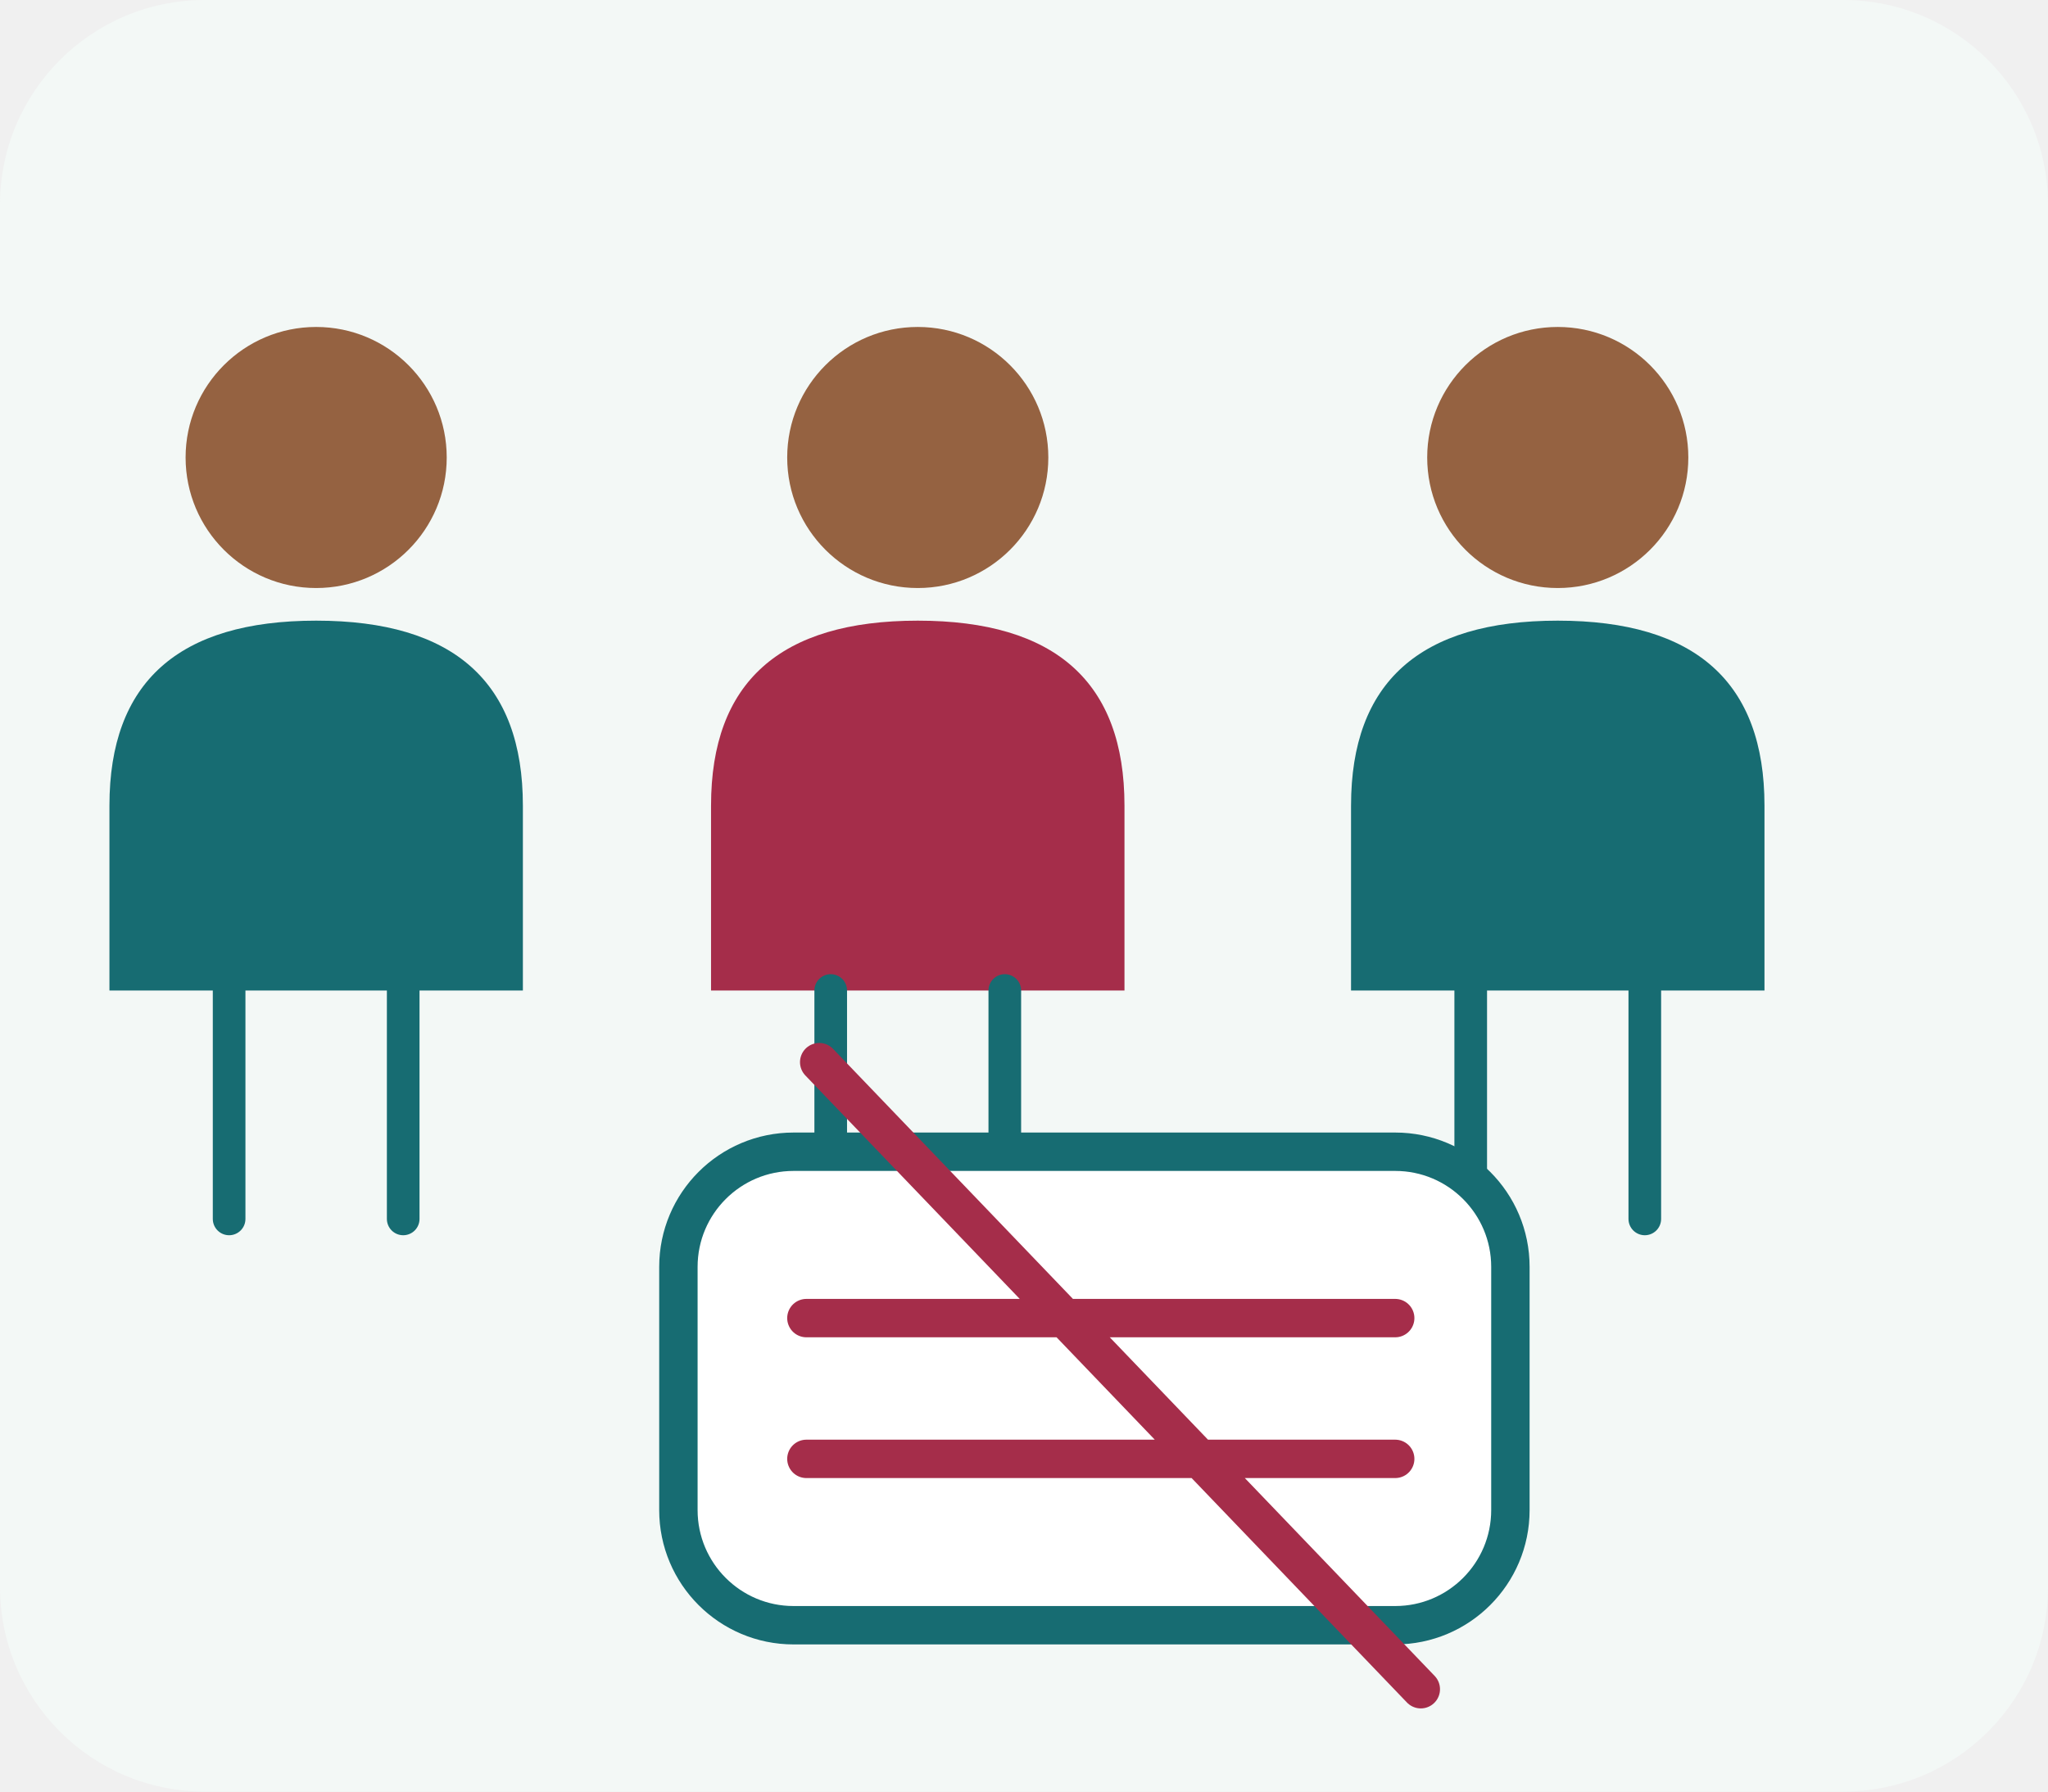
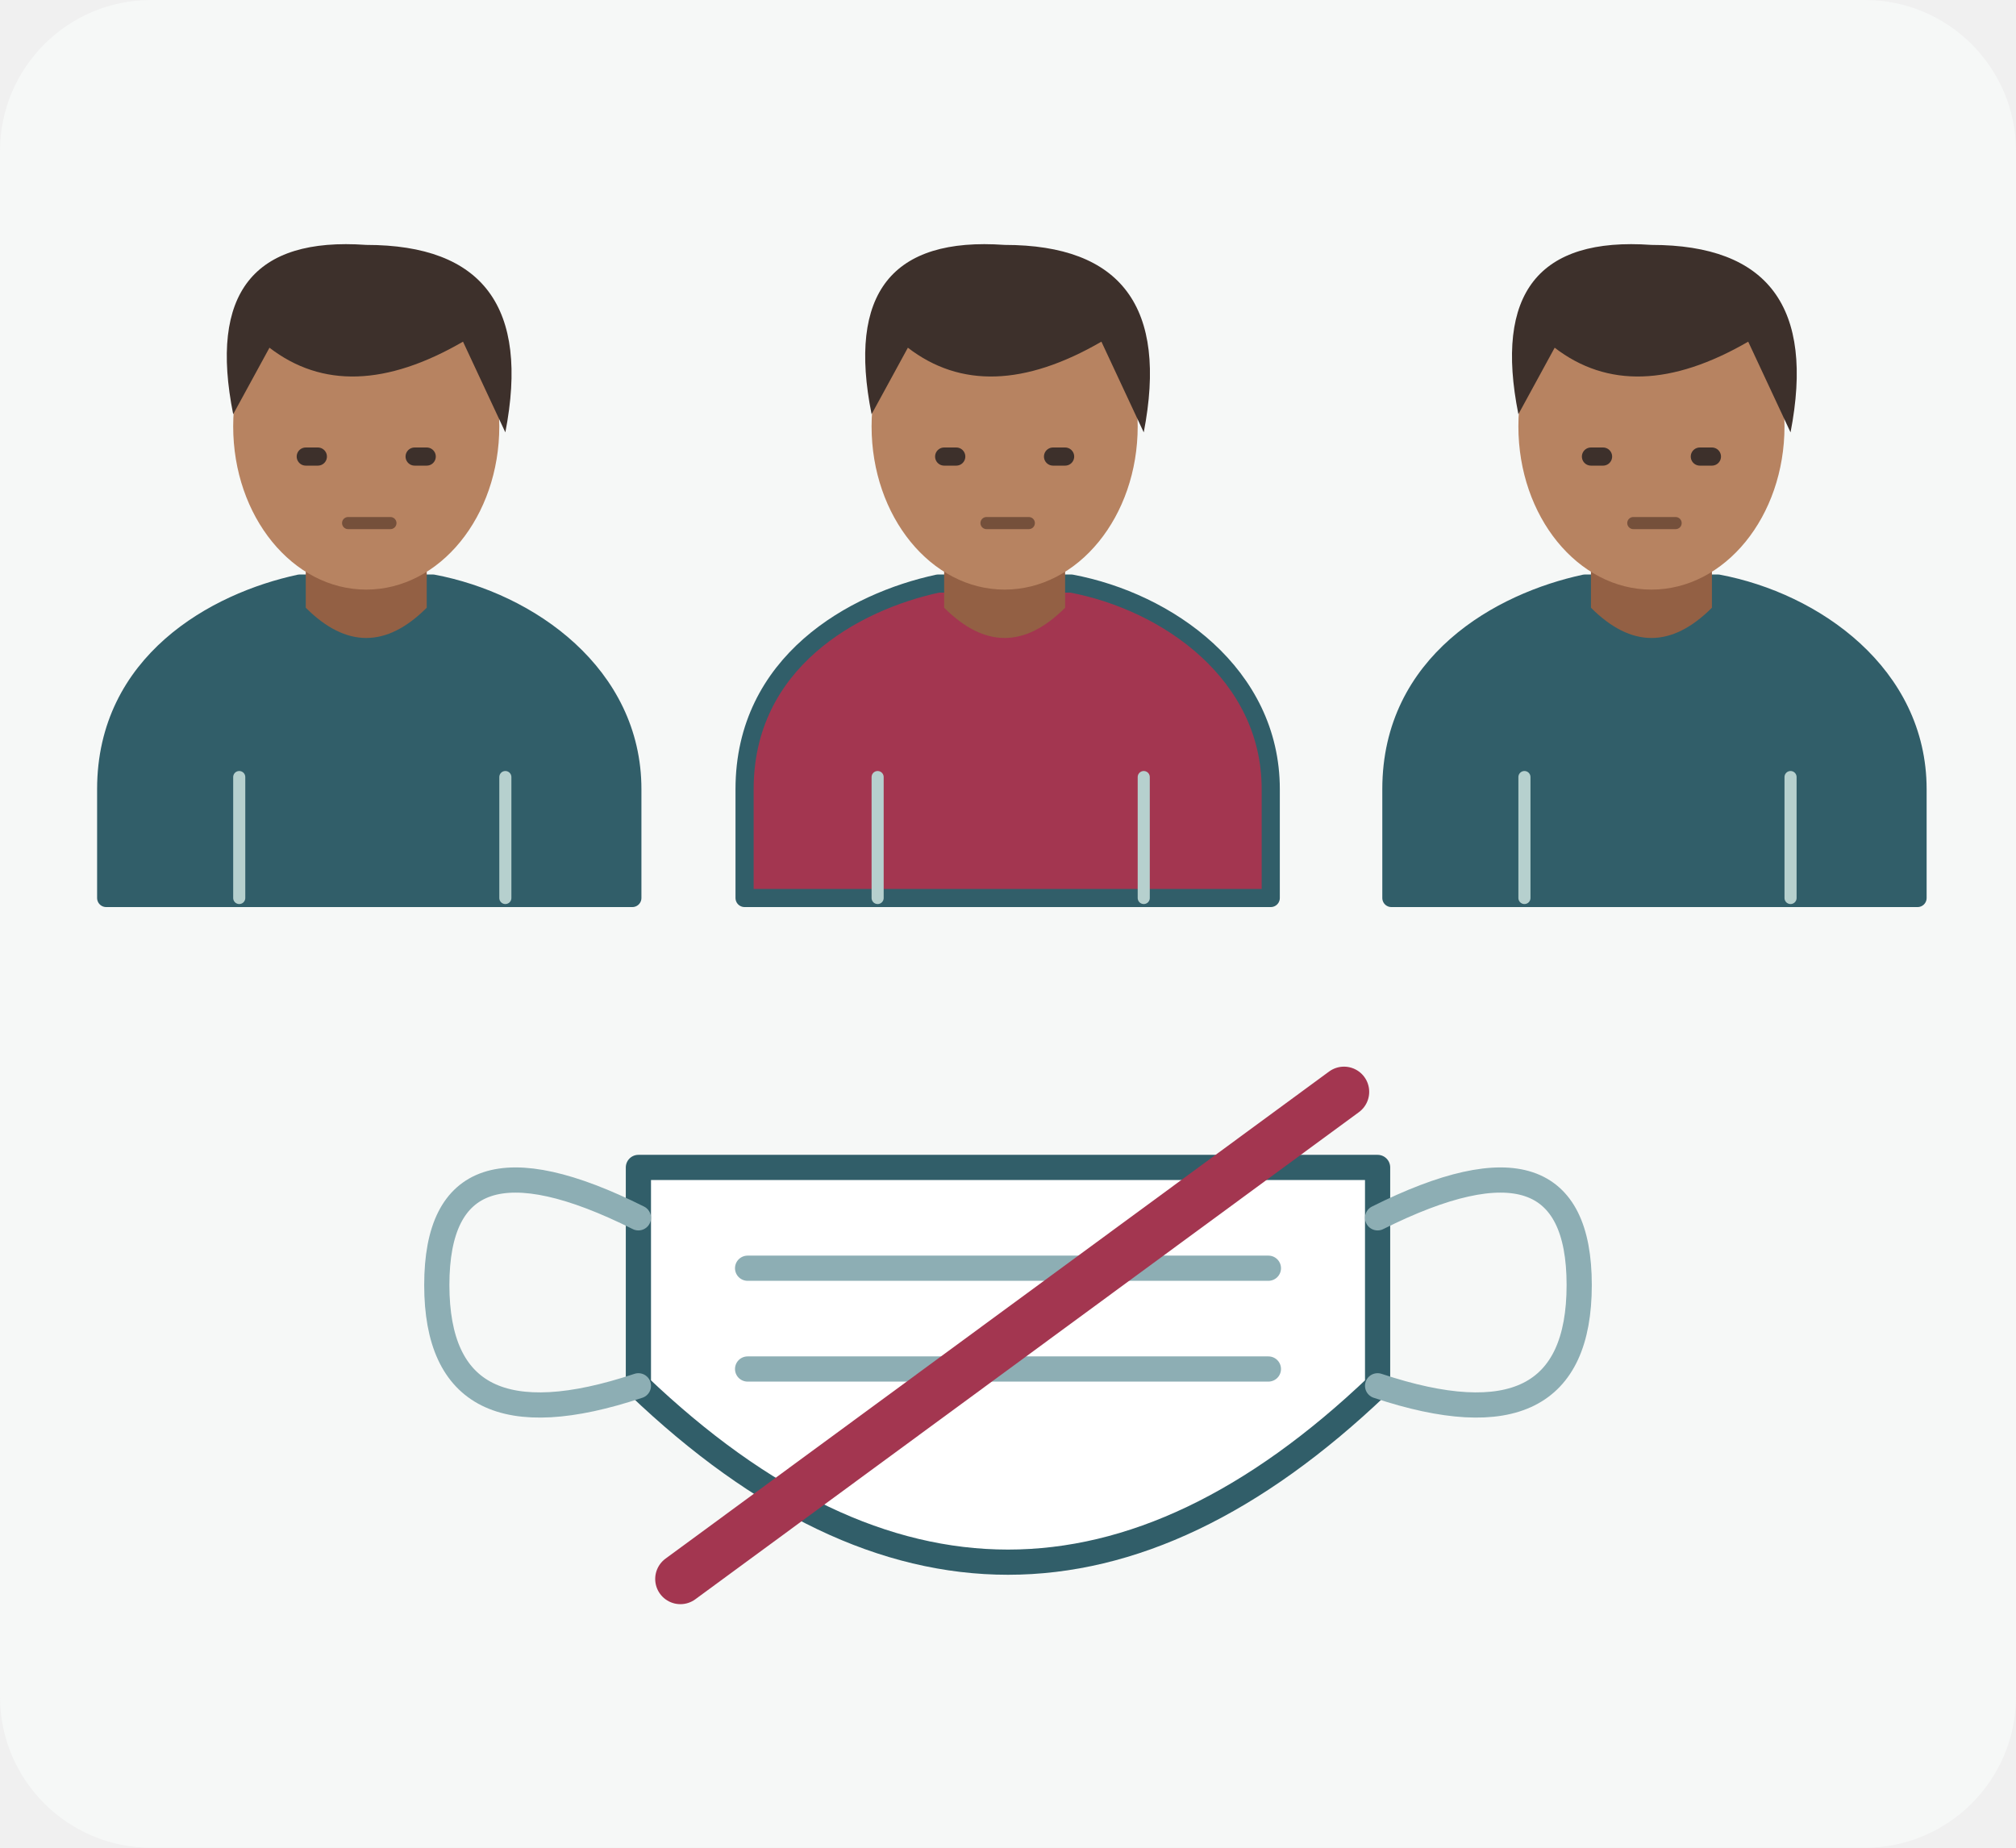
- <svg xmlns="http://www.w3.org/2000/svg" viewBox="0 0 160 140">
-   <rect width="160" height="140" rx="16" fill="#f3f8f6" />
-   <g stroke="#176c72" stroke-width="3" stroke-linecap="round" stroke-linejoin="round">
-     <g transform="translate(6 23) scale(0.85)">
-       <circle cx="22" cy="15" r="12" fill="#956241" stroke="none" />
-       <path d="M3 64V47Q3 30 22 30Q41 30 41 47V64" fill="#176c72" stroke="none" />
-       <path d="M14 64v21m16-21v21" fill="none" />
+ <svg xmlns="http://www.w3.org/2000/svg" viewBox="0 0 240 220">
+   <rect width="240" height="220" rx="18" fill="#f6f8f7" />
+   <g stroke="#315e69" stroke-width="3" stroke-linejoin="round" stroke-linecap="round">
+     <g transform="translate(4 27) scale(0.72)">
+       <path d="M12 111v-18c0-21 18-31 32-34h22c16 3 33 15 33 34v18Z" fill="#315e69" />
+       <path d="M45 48v15q10 10 20 0V48" fill="#936044" stroke="none" />
+       <ellipse cx="55" cy="33" rx="22" ry="27" fill="#b78361" stroke="none" />
+       <path d="M33 31Q27 1 55 3q29 0 23 31l-7-15q-19 11-32 1Z" fill="#3d302b" stroke="none" />
+       <path d="M45 38h2m16 0h2" stroke="#3d302b" stroke-width="3" />
+       <path d="M52 49h7" stroke="#75503b" stroke-width="2" />
+       <path d="M34 91v20m44-20v20" stroke="#b6d0ce" stroke-width="2" />
    </g>
-     <g transform="translate(53 23) scale(0.85)">
-       <circle cx="22" cy="15" r="12" fill="#956241" stroke="none" />
-       <path d="M3 64V47Q3 30 22 30Q41 30 41 47V64" fill="#a52d4a" stroke="none" />
-       <path d="M14 64v21m16-21v21" fill="none" />
+     <g transform="translate(80 27) scale(0.72)">
+       <path d="M12 111v-18c0-21 18-31 32-34h22c16 3 33 15 33 34v18Z" fill="#a33650" />
+       <path d="M45 48v15q10 10 20 0V48" fill="#936044" stroke="none" />
+       <ellipse cx="55" cy="33" rx="22" ry="27" fill="#b78361" stroke="none" />
+       <path d="M33 31Q27 1 55 3q29 0 23 31l-7-15q-19 11-32 1Z" fill="#3d302b" stroke="none" />
+       <path d="M45 38h2m16 0h2" stroke="#3d302b" stroke-width="3" />
+       <path d="M52 49h7" stroke="#75503b" stroke-width="2" />
+       <path d="M34 91v20m44-20v20" stroke="#b6d0ce" stroke-width="2" />
    </g>
-     <g transform="translate(103 23) scale(0.85)">
-       <circle cx="22" cy="15" r="12" fill="#956241" stroke="none" />
-       <path d="M3 64V47Q3 30 22 30Q41 30 41 47V64" fill="#176c72" stroke="none" />
-       <path d="M14 64v21m16-21v21" fill="none" />
+     <g transform="translate(157 27) scale(0.72)">
+       <path d="M12 111v-18c0-21 18-31 32-34h22c16 3 33 15 33 34v18Z" fill="#315e69" />
+       <path d="M45 48v15q10 10 20 0V48" fill="#936044" stroke="none" />
+       <ellipse cx="55" cy="33" rx="22" ry="27" fill="#b78361" stroke="none" />
+       <path d="M33 31Q27 1 55 3q29 0 23 31l-7-15q-19 11-32 1Z" fill="#3d302b" stroke="none" />
+       <path d="M45 38h2m16 0h2" stroke="#3d302b" stroke-width="3" />
+       <path d="M52 49h7" stroke="#75503b" stroke-width="2" />
+       <path d="M34 91v20m44-20v20" stroke="#b6d0ce" stroke-width="2" />
    </g>
-     <rect x="53" y="90" width="65" height="37" rx="9" fill="white" />
-     <path d="M63 103h46m-46 11h46M64 83l47 49" stroke="#a52d4a" />
+     <path d="M76 139h88v26q-44 42-88 0Z" fill="white" />
+     <path d="M76 145q-24-12-24 8t24 12m88-20q24-12 24 8t-24 12M89 151h62m-62 12h62" fill="none" stroke="#8daeb4" />
+     <path d="M81 188l79-58" stroke="#a33650" stroke-width="6" />
  </g>
</svg>
